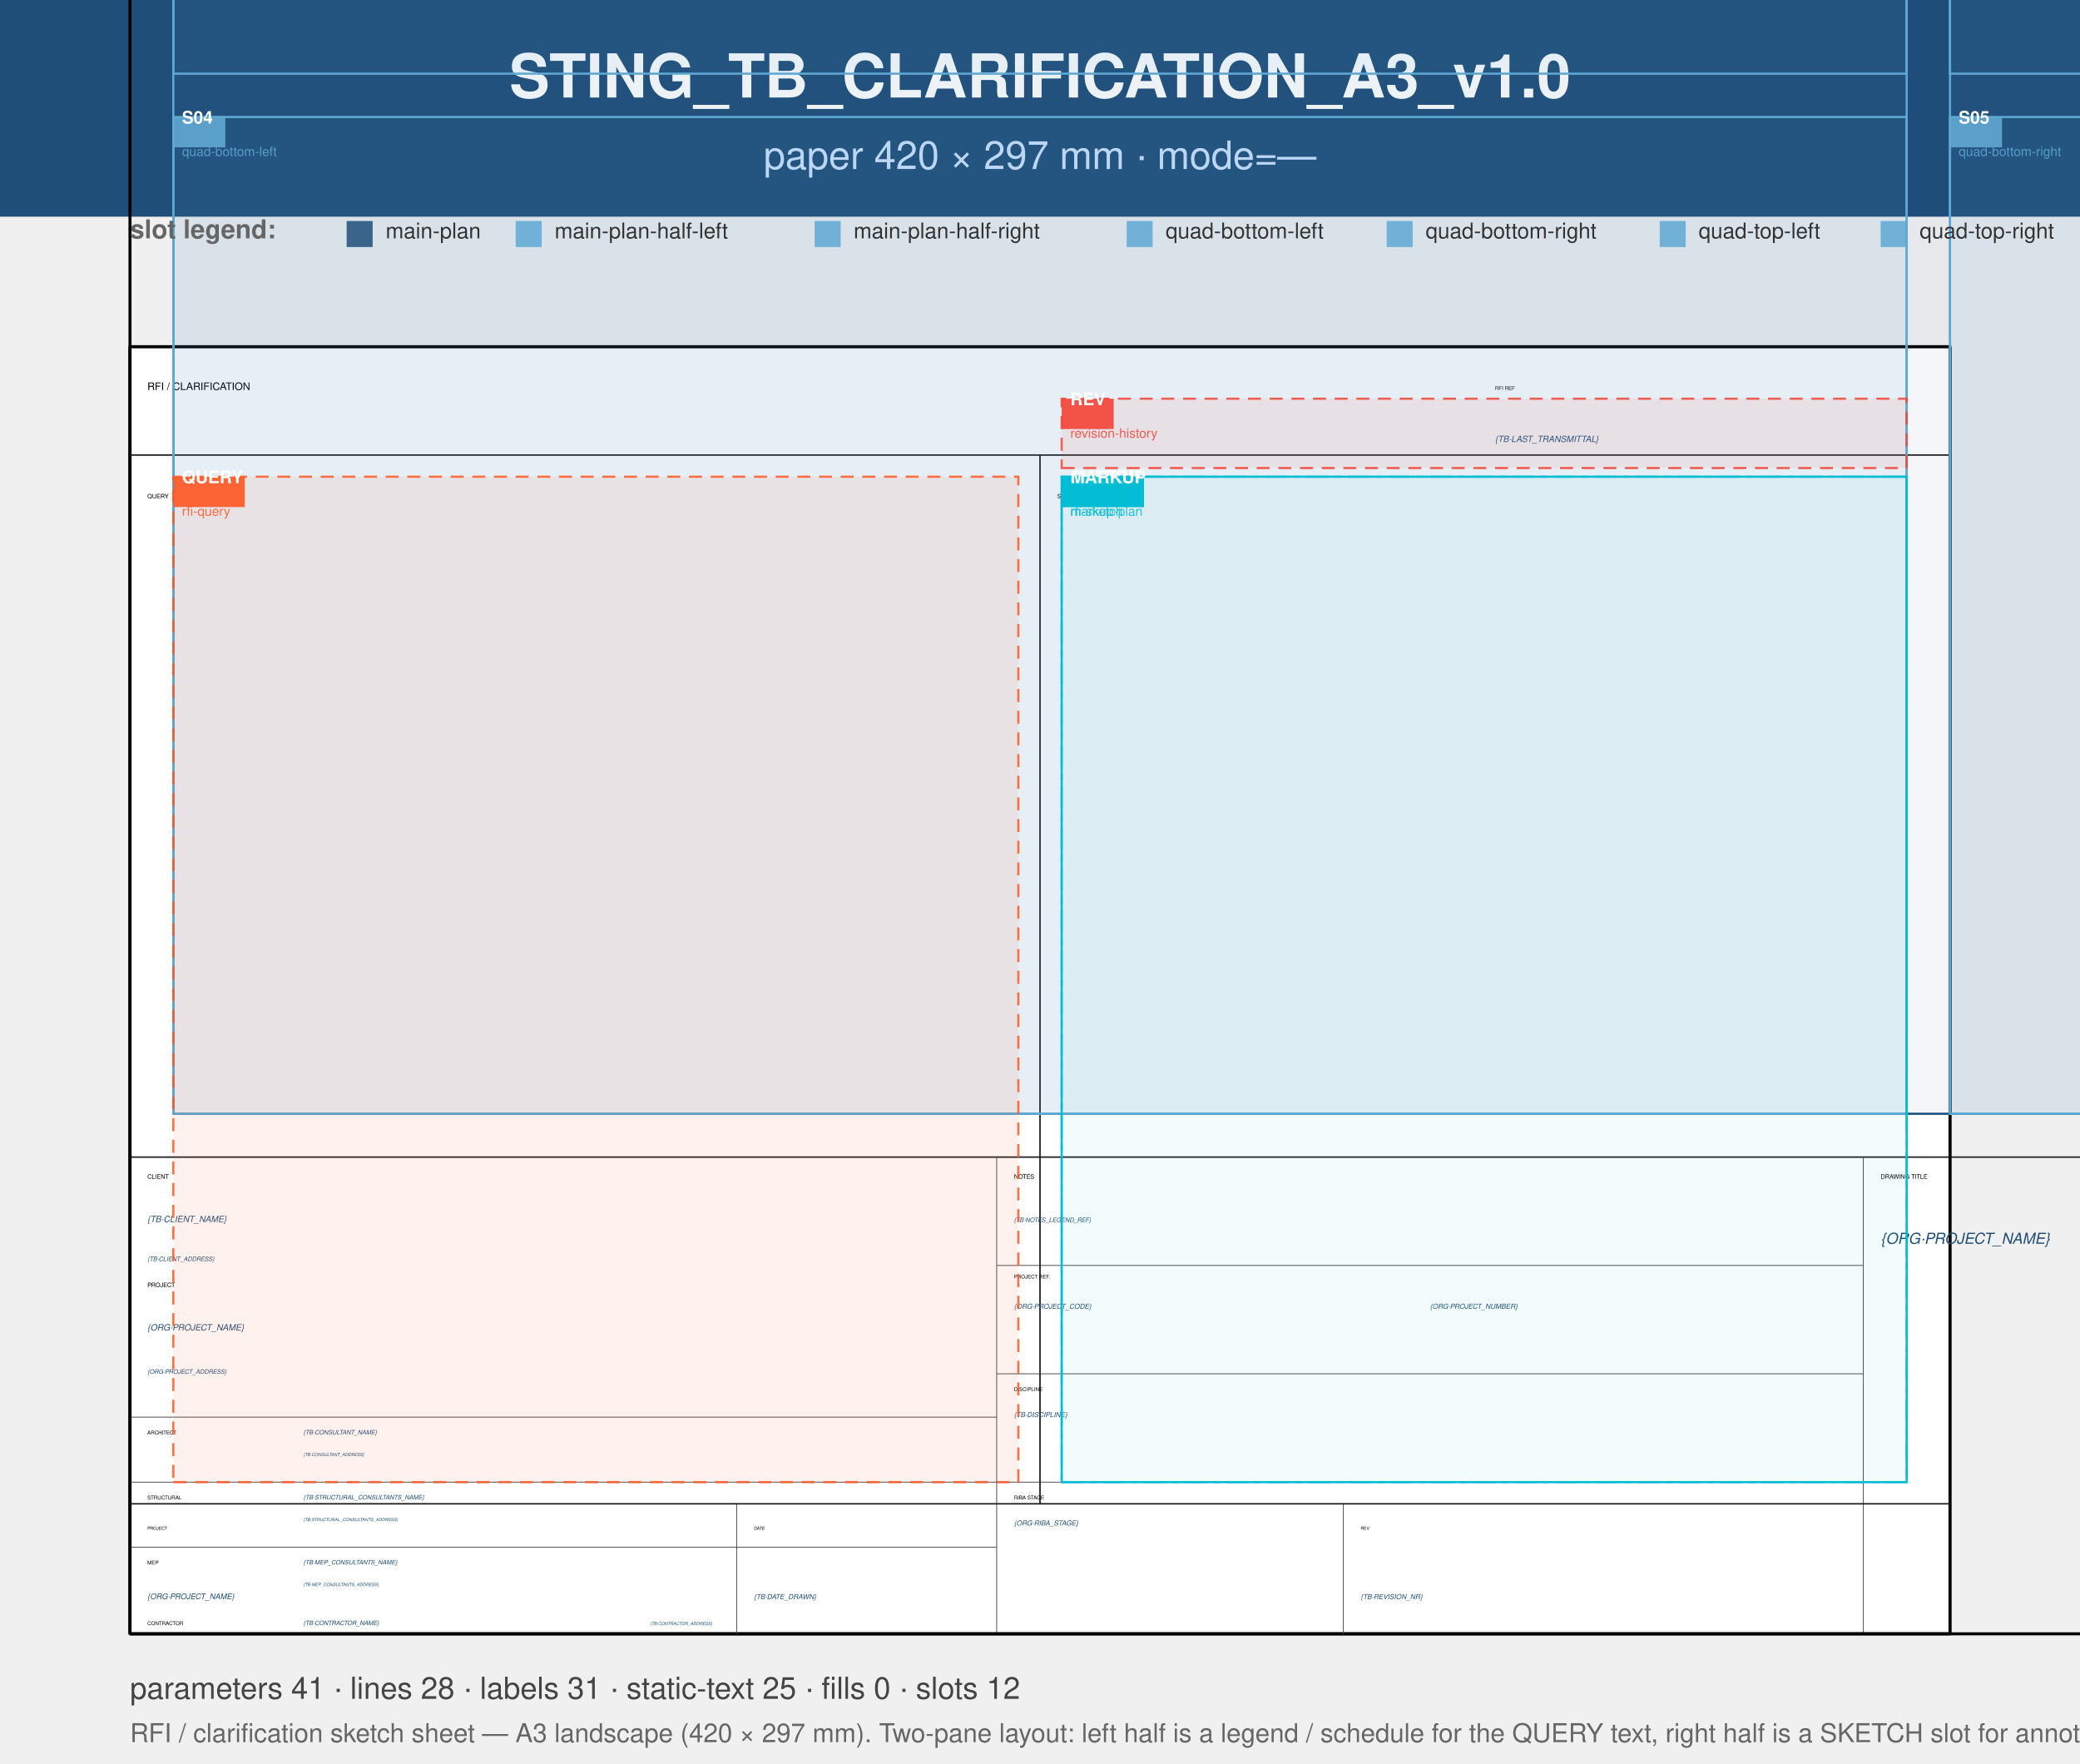
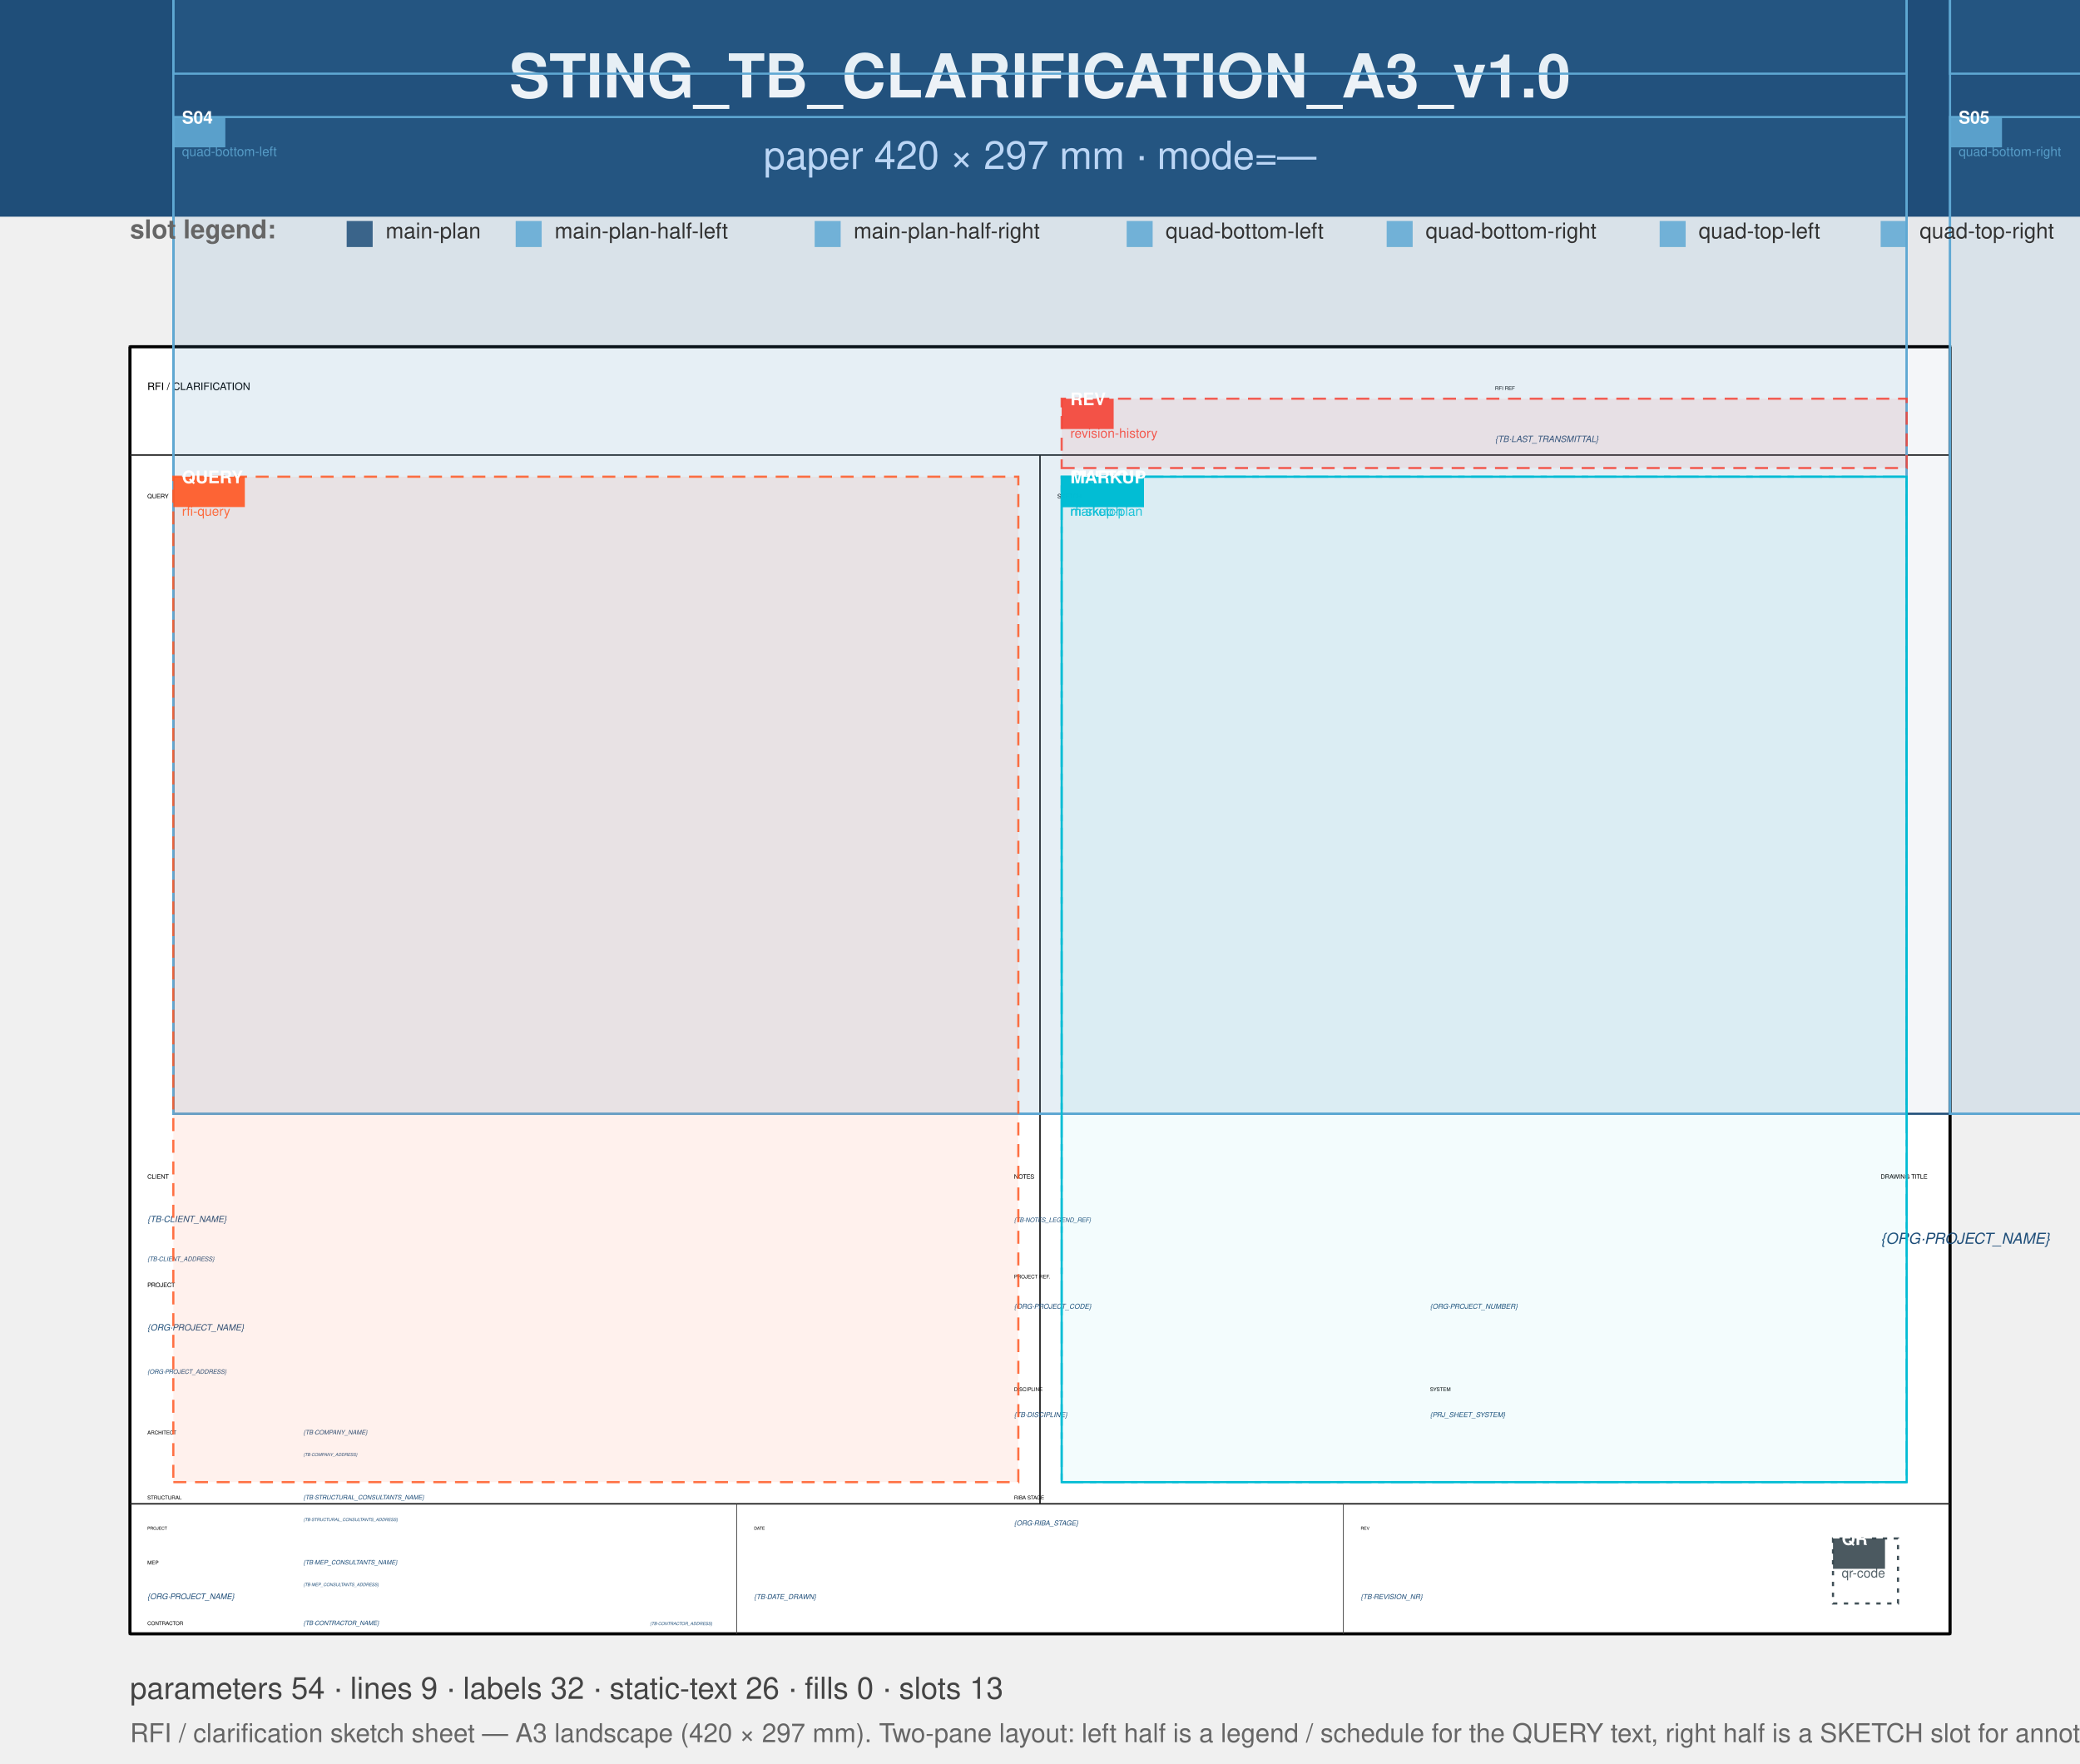
<svg xmlns="http://www.w3.org/2000/svg" viewBox="0 0 480 407" width="480mm" height="407mm" style="background:#fafafa;font-family:Helvetica,Arial,sans-serif;">
  <rect x="0" y="0" width="480" height="50" fill="#1F4E79" />
  <text x="240.0" y="22.5" text-anchor="middle" fill="#fff" font-size="14" font-weight="bold">STING_TB_CLARIFICATION_A3_v1.0</text>
  <text x="240.0" y="39.0" text-anchor="middle" fill="#cfe2ff" font-size="9">paper 420 × 297 mm   ·   mode=—</text>
  <g transform="translate(30,377) scale(1,-1)">
    <rect x="0" y="0" width="420" height="297" fill="#ffffff" stroke="#1a1a1a" stroke-width="0.6" />
-     <line x1="0" y1="0" x2="841" y2="0" stroke="#000" stroke-width="0.7" />
-     <line x1="841" y1="0" x2="841" y2="594" stroke="#000" stroke-width="0.7" />
-     <line x1="841" y1="594" x2="0" y2="594" stroke="#000" stroke-width="0.7" />
-     <line x1="0" y1="594" x2="0" y2="0" stroke="#000" stroke-width="0.7" />
-     <line x1="0" y1="110" x2="841" y2="110" stroke="#222" stroke-width="0.35" />
-     <line x1="200" y1="0" x2="200" y2="110" stroke="#444" stroke-width="0.18" />
-     <line x1="400" y1="0" x2="400" y2="110" stroke="#444" stroke-width="0.18" />
-     <line x1="620" y1="0" x2="620" y2="110" stroke="#444" stroke-width="0.18" />
-     <line x1="820" y1="0" x2="820" y2="110" stroke="#444" stroke-width="0.18" />
-     <line x1="0" y1="50" x2="200" y2="50" stroke="#444" stroke-width="0.18" />
-     <line x1="0" y1="35" x2="200" y2="35" stroke="#444" stroke-width="0.18" />
-     <line x1="0" y1="20" x2="200" y2="20" stroke="#444" stroke-width="0.18" />
-     <line x1="200" y1="85" x2="400" y2="85" stroke="#444" stroke-width="0.18" />
-     <line x1="200" y1="60" x2="400" y2="60" stroke="#444" stroke-width="0.18" />
-     <line x1="200" y1="35" x2="400" y2="35" stroke="#444" stroke-width="0.18" />
-     <line x1="620" y1="90" x2="820" y2="90" stroke="#444" stroke-width="0.18" />
-     <line x1="620" y1="72" x2="820" y2="72" stroke="#444" stroke-width="0.18" />
-     <line x1="680" y1="72" x2="680" y2="110" stroke="#444" stroke-width="0.18" />
-     <line x1="750" y1="72" x2="750" y2="110" stroke="#444" stroke-width="0.18" />
    <line x1="0" y1="0" x2="420" y2="0" stroke="#000" stroke-width="0.7" />
    <line x1="420" y1="0" x2="420" y2="297" stroke="#000" stroke-width="0.7" />
    <line x1="420" y1="297" x2="0" y2="297" stroke="#000" stroke-width="0.7" />
    <line x1="0" y1="297" x2="0" y2="0" stroke="#000" stroke-width="0.7" />
    <line x1="0" y1="272" x2="420" y2="272" stroke="#222" stroke-width="0.35" />
    <line x1="210.0" y1="30" x2="210.0" y2="272" stroke="#222" stroke-width="0.35" />
    <line x1="0" y1="30" x2="420" y2="30" stroke="#222" stroke-width="0.35" />
    <line x1="140.0" y1="0" x2="140.0" y2="30" stroke="#444" stroke-width="0.18" />
    <line x1="280.0" y1="0" x2="280.0" y2="30" stroke="#444" stroke-width="0.18" />
    <g transform="translate(4,105) scale(1,-1)">
      <text x="0" y="0" font-size="1.4" text-anchor="start" fill="#000">CLIENT</text>
    </g>
    <g transform="translate(4,80) scale(1,-1)">
      <text x="0" y="0" font-size="1.4" text-anchor="start" fill="#000">PROJECT</text>
    </g>
    <g transform="translate(4,46) scale(1,-1)">
      <text x="0" y="0" font-size="1.2" text-anchor="start" fill="#000">ARCHITECT</text>
    </g>
    <g transform="translate(4,31) scale(1,-1)">
      <text x="0" y="0" font-size="1.2" text-anchor="start" fill="#000">STRUCTURAL</text>
    </g>
    <g transform="translate(4,16) scale(1,-1)">
      <text x="0" y="0" font-size="1.2" text-anchor="start" fill="#000">MEP</text>
    </g>
    <g transform="translate(4,2) scale(1,-1)">
      <text x="0" y="0" font-size="1.2" text-anchor="start" fill="#000">CONTRACTOR</text>
    </g>
    <g transform="translate(204,105) scale(1,-1)">
      <text x="0" y="0" font-size="1.4" text-anchor="start" fill="#000">NOTES</text>
    </g>
    <g transform="translate(404,105) scale(1,-1)">
      <text x="0" y="0" font-size="1.4" text-anchor="start" fill="#000">DRAWING TITLE</text>
    </g>
    <g transform="translate(204,82) scale(1,-1)">
      <text x="0" y="0" font-size="1.2" text-anchor="start" fill="#000">PROJECT REF.</text>
    </g>
    <g transform="translate(204,56) scale(1,-1)">
      <text x="0" y="0" font-size="1.2" text-anchor="start" fill="#000">DISCIPLINE</text>
    </g>
    <g transform="translate(204,31) scale(1,-1)">
      <text x="0" y="0" font-size="1.2" text-anchor="start" fill="#000">RIBA STAGE</text>
    </g>
    <g transform="translate(624,105) scale(1,-1)">
      <text x="0" y="0" font-size="1.2" text-anchor="start" fill="#000">DATE</text>
    </g>
    <g transform="translate(684,105) scale(1,-1)">
      <text x="0" y="0" font-size="1.2" text-anchor="start" fill="#000">PAPER</text>
    </g>
    <g transform="translate(754,105) scale(1,-1)">
      <text x="0" y="0" font-size="1.2" text-anchor="start" fill="#000">SCALE</text>
    </g>
    <g transform="translate(624,87) scale(1,-1)">
      <text x="0" y="0" font-size="1.2" text-anchor="start" fill="#000">DRAWN BY</text>
    </g>
    <g transform="translate(684,87) scale(1,-1)">
      <text x="0" y="0" font-size="1.2" text-anchor="start" fill="#000">CHECKED BY</text>
    </g>
    <g transform="translate(754,87) scale(1,-1)">
      <text x="0" y="0" font-size="1.2" text-anchor="start" fill="#000">APPROVED BY</text>
    </g>
    <g transform="translate(624,69) scale(1,-1)">
      <text x="0" y="0" font-size="1.0" text-anchor="start" fill="#000">DATES</text>
    </g>
+     <g transform="translate(300,56) scale(1,-1)">
+       <text x="0" y="0" font-size="1.2" text-anchor="start" fill="#000">SYSTEM</text>
+     </g>
    <g transform="translate(4,287) scale(1,-1)">
      <text x="0" y="0" font-size="2.4" text-anchor="start" fill="#000">RFI / CLARIFICATION</text>
    </g>
    <g transform="translate(315.0,287) scale(1,-1)">
      <text x="0" y="0" font-size="1.2" text-anchor="start" fill="#000">RFI REF</text>
    </g>
    <g transform="translate(4,262) scale(1,-1)">
      <text x="0" y="0" font-size="1.4" text-anchor="start" fill="#000">QUERY</text>
    </g>
    <g transform="translate(214.0,262) scale(1,-1)">
      <text x="0" y="0" font-size="1.4" text-anchor="start" fill="#000">SKETCH</text>
    </g>
    <g transform="translate(4,24) scale(1,-1)">
      <text x="0" y="0" font-size="1.0" text-anchor="start" fill="#000">PROJECT</text>
    </g>
    <g transform="translate(144.0,24) scale(1,-1)">
      <text x="0" y="0" font-size="1.0" text-anchor="start" fill="#000">DATE</text>
    </g>
    <g transform="translate(284.0,24) scale(1,-1)">
      <text x="0" y="0" font-size="1.0" text-anchor="start" fill="#000">REV</text>
    </g>
    <g transform="translate(4,95) scale(1,-1)">
      <text x="0" y="0" font-size="2.0" text-anchor="start" fill="#1F4E79" font-style="italic">{TB·CLIENT_NAME}</text>
    </g>
    <g transform="translate(4,86) scale(1,-1)">
      <text x="0" y="0" font-size="1.4" text-anchor="start" fill="#1F4E79" font-style="italic">{TB·CLIENT_ADDRESS}</text>
    </g>
    <g transform="translate(4,70) scale(1,-1)">
      <text x="0" y="0" font-size="2.0" text-anchor="start" fill="#1F4E79" font-style="italic">{ORG·PROJECT_NAME}</text>
    </g>
    <g transform="translate(4,60) scale(1,-1)">
      <text x="0" y="0" font-size="1.4" text-anchor="start" fill="#1F4E79" font-style="italic">{ORG·PROJECT_ADDRESS}</text>
    </g>
    <g transform="translate(40,46) scale(1,-1)">
-       <text x="0" y="0" font-size="1.4" text-anchor="start" fill="#1F4E79" font-style="italic">{TB·CONSULTANT_NAME}</text>
+       <text x="0" y="0" font-size="1.4" text-anchor="start" fill="#1F4E79" font-style="italic">{TB·COMPANY_NAME}</text>
    </g>
    <g transform="translate(40,41) scale(1,-1)">
-       <text x="0" y="0" font-size="1.0" text-anchor="start" fill="#1F4E79" font-style="italic">{TB·CONSULTANT_ADDRESS}</text>
+       <text x="0" y="0" font-size="1.0" text-anchor="start" fill="#1F4E79" font-style="italic">{TB·COMPANY_ADDRESS}</text>
    </g>
    <g transform="translate(40,31) scale(1,-1)">
      <text x="0" y="0" font-size="1.4" text-anchor="start" fill="#1F4E79" font-style="italic">{TB·STRUCTURAL_CONSULTANTS_NAME}</text>
    </g>
    <g transform="translate(40,26) scale(1,-1)">
      <text x="0" y="0" font-size="1.0" text-anchor="start" fill="#1F4E79" font-style="italic">{TB·STRUCTURAL_CONSULTANTS_ADDRESS}</text>
    </g>
    <g transform="translate(40,16) scale(1,-1)">
      <text x="0" y="0" font-size="1.4" text-anchor="start" fill="#1F4E79" font-style="italic">{TB·MEP_CONSULTANTS_NAME}</text>
    </g>
    <g transform="translate(40,11) scale(1,-1)">
      <text x="0" y="0" font-size="1.0" text-anchor="start" fill="#1F4E79" font-style="italic">{TB·MEP_CONSULTANTS_ADDRESS}</text>
    </g>
    <g transform="translate(40,2) scale(1,-1)">
      <text x="0" y="0" font-size="1.4" text-anchor="start" fill="#1F4E79" font-style="italic">{TB·CONTRACTOR_NAME}</text>
    </g>
    <g transform="translate(120,2) scale(1,-1)">
      <text x="0" y="0" font-size="1.0" text-anchor="start" fill="#1F4E79" font-style="italic">{TB·CONTRACTOR_ADDRESS}</text>
    </g>
    <g transform="translate(204,75) scale(1,-1)">
      <text x="0" y="0" font-size="1.6" text-anchor="start" fill="#1F4E79" font-style="italic">{ORG·PROJECT_CODE}</text>
    </g>
    <g transform="translate(300,75) scale(1,-1)">
      <text x="0" y="0" font-size="1.6" text-anchor="start" fill="#1F4E79" font-style="italic">{ORG·PROJECT_NUMBER}</text>
    </g>
    <g transform="translate(204,50) scale(1,-1)">
      <text x="0" y="0" font-size="1.6" text-anchor="start" fill="#1F4E79" font-style="italic">{TB·DISCIPLINE}</text>
    </g>
    <g transform="translate(204,25) scale(1,-1)">
      <text x="0" y="0" font-size="1.6" text-anchor="start" fill="#1F4E79" font-style="italic">{ORG·RIBA_STAGE}</text>
    </g>
    <g transform="translate(204,95) scale(1,-1)">
      <text x="0" y="0" font-size="1.4" text-anchor="start" fill="#1F4E79" font-style="italic">{TB·NOTES_LEGEND_REF}</text>
    </g>
    <g transform="translate(404,90) scale(1,-1)">
      <text x="0" y="0" font-size="3.5" text-anchor="start" fill="#1F4E79" font-style="italic">{ORG·PROJECT_NAME}</text>
    </g>
    <g transform="translate(624,96) scale(1,-1)">
      <text x="0" y="0" font-size="1.4" text-anchor="start" fill="#1F4E79" font-style="italic">{TB·DATE_DRAWN}</text>
    </g>
    <g transform="translate(684,96) scale(1,-1)">
      <text x="0" y="0" font-size="1.4" text-anchor="start" fill="#1F4E79" font-style="italic">{TB·PAPER_SZ}</text>
    </g>
    <g transform="translate(754,96) scale(1,-1)">
      <text x="0" y="0" font-size="1.4" text-anchor="start" fill="#1F4E79" font-style="italic">{TB·SCALE_OVERRIDE}</text>
    </g>
    <g transform="translate(624,78) scale(1,-1)">
      <text x="0" y="0" font-size="1.4" text-anchor="start" fill="#1F4E79" font-style="italic">{TB·DRAWN_BY}</text>
    </g>
    <g transform="translate(684,78) scale(1,-1)">
      <text x="0" y="0" font-size="1.4" text-anchor="start" fill="#1F4E79" font-style="italic">{TB·CHECKED_BY}</text>
    </g>
    <g transform="translate(754,78) scale(1,-1)">
      <text x="0" y="0" font-size="1.4" text-anchor="start" fill="#1F4E79" font-style="italic">{TB·APVD_BY}</text>
    </g>
    <g transform="translate(624,64) scale(1,-1)">
      <text x="0" y="0" font-size="1.0" text-anchor="start" fill="#1F4E79" font-style="italic">{TB·DATE_DRAWN}</text>
    </g>
    <g transform="translate(684,64) scale(1,-1)">
      <text x="0" y="0" font-size="1.0" text-anchor="start" fill="#1F4E79" font-style="italic">{TB·DATE_CHECKED}</text>
    </g>
    <g transform="translate(754,64) scale(1,-1)">
      <text x="0" y="0" font-size="1.0" text-anchor="start" fill="#1F4E79" font-style="italic">{TB·DATE_APVD}</text>
+     </g>
+     <g transform="translate(300,50) scale(1,-1)">
+       <text x="0" y="0" font-size="1.6" text-anchor="start" fill="#1F4E79" font-style="italic">{PRJ_SHEET_SYSTEM}</text>
    </g>
    <g transform="translate(315.0,275) scale(1,-1)">
      <text x="0" y="0" font-size="2.0" text-anchor="start" fill="#1F4E79" font-style="italic">{TB·LAST_TRANSMITTAL}</text>
    </g>
    <g transform="translate(4,8) scale(1,-1)">
      <text x="0" y="0" font-size="1.8" text-anchor="start" fill="#1F4E79" font-style="italic">{ORG·PROJECT_NAME}</text>
    </g>
    <g transform="translate(144.0,8) scale(1,-1)">
      <text x="0" y="0" font-size="1.6" text-anchor="start" fill="#1F4E79" font-style="italic">{TB·DATE_DRAWN}</text>
    </g>
    <g transform="translate(284.0,8) scale(1,-1)">
      <text x="0" y="0" font-size="1.6" text-anchor="start" fill="#1F4E79" font-style="italic">{TB·REVISION_NR}</text>
    </g>
    <rect x="10" y="120" width="810" height="470" fill="#1F4E79" fill-opacity="0.05" stroke="#1F4E79" stroke-width="0.5" stroke-dasharray="" opacity="1.0" />
    <rect x="10" y="583" width="12" height="7" fill="#1F4E79" opacity="0.9" />
    <g transform="translate(12,588.5) scale(1,-1)">
      <text x="0" y="0" font-size="4" font-weight="bold" fill="#fff">S01</text>
    </g>
    <g transform="translate(12,581) scale(1,-1)">
      <text x="0" y="0" font-size="3" fill="#1F4E79" opacity="0.85">main-plan</text>
    </g>
    <rect x="10" y="120" width="400" height="470" fill="#5fa8d3" fill-opacity="0.05" stroke="#5fa8d3" stroke-width="0.5" stroke-dasharray="" opacity="1.0" />
    <rect x="10" y="583" width="12" height="7" fill="#5fa8d3" opacity="0.9" />
    <g transform="translate(12,588.5) scale(1,-1)">
      <text x="0" y="0" font-size="4" font-weight="bold" fill="#fff">S02</text>
    </g>
    <g transform="translate(12,581) scale(1,-1)">
      <text x="0" y="0" font-size="3" fill="#5fa8d3" opacity="0.85">main-plan-half-left</text>
    </g>
    <rect x="420" y="120" width="400" height="470" fill="#5fa8d3" fill-opacity="0.05" stroke="#5fa8d3" stroke-width="0.5" stroke-dasharray="" opacity="1.0" />
    <rect x="420" y="583" width="12" height="7" fill="#5fa8d3" opacity="0.9" />
    <g transform="translate(422,588.5) scale(1,-1)">
      <text x="0" y="0" font-size="4" font-weight="bold" fill="#fff">S03</text>
    </g>
    <g transform="translate(422,581) scale(1,-1)">
      <text x="0" y="0" font-size="3" fill="#5fa8d3" opacity="0.85">main-plan-half-right</text>
    </g>
    <rect x="10" y="120" width="400" height="230" fill="#5fa8d3" fill-opacity="0.05" stroke="#5fa8d3" stroke-width="0.5" stroke-dasharray="" opacity="1.0" />
    <rect x="10" y="343" width="12" height="7" fill="#5fa8d3" opacity="0.9" />
    <g transform="translate(12,348.5) scale(1,-1)">
      <text x="0" y="0" font-size="4" font-weight="bold" fill="#fff">S04</text>
    </g>
    <g transform="translate(12,341) scale(1,-1)">
      <text x="0" y="0" font-size="3" fill="#5fa8d3" opacity="0.85">quad-bottom-left</text>
    </g>
    <rect x="420" y="120" width="400" height="230" fill="#5fa8d3" fill-opacity="0.05" stroke="#5fa8d3" stroke-width="0.5" stroke-dasharray="" opacity="1.0" />
    <rect x="420" y="343" width="12" height="7" fill="#5fa8d3" opacity="0.9" />
    <g transform="translate(422,348.5) scale(1,-1)">
      <text x="0" y="0" font-size="4" font-weight="bold" fill="#fff">S05</text>
    </g>
    <g transform="translate(422,341) scale(1,-1)">
      <text x="0" y="0" font-size="3" fill="#5fa8d3" opacity="0.85">quad-bottom-right</text>
    </g>
    <rect x="10" y="360" width="400" height="230" fill="#5fa8d3" fill-opacity="0.05" stroke="#5fa8d3" stroke-width="0.5" stroke-dasharray="" opacity="1.0" />
    <rect x="10" y="583" width="12" height="7" fill="#5fa8d3" opacity="0.9" />
    <g transform="translate(12,588.5) scale(1,-1)">
      <text x="0" y="0" font-size="4" font-weight="bold" fill="#fff">S06</text>
    </g>
    <g transform="translate(12,581) scale(1,-1)">
      <text x="0" y="0" font-size="3" fill="#5fa8d3" opacity="0.85">quad-top-left</text>
    </g>
    <rect x="420" y="360" width="400" height="230" fill="#5fa8d3" fill-opacity="0.05" stroke="#5fa8d3" stroke-width="0.5" stroke-dasharray="" opacity="1.0" />
    <rect x="420" y="583" width="12" height="7" fill="#5fa8d3" opacity="0.9" />
    <g transform="translate(422,588.5) scale(1,-1)">
      <text x="0" y="0" font-size="4" font-weight="bold" fill="#fff">S07</text>
    </g>
    <g transform="translate(422,581) scale(1,-1)">
      <text x="0" y="0" font-size="3" fill="#5fa8d3" opacity="0.85">quad-top-right</text>
    </g>
    <rect x="690" y="130" width="120" height="100" fill="#4CAF50" fill-opacity="0.05" stroke="#4CAF50" stroke-width="0.5" stroke-dasharray="" opacity="1.0" />
    <rect x="690" y="223" width="12" height="7" fill="#4CAF50" opacity="0.9" />
    <g transform="translate(692,228.5) scale(1,-1)">
      <text x="0" y="0" font-size="4" font-weight="bold" fill="#fff">KP</text>
    </g>
    <g transform="translate(692,221) scale(1,-1)">
      <text x="0" y="0" font-size="3" fill="#4CAF50" opacity="0.85">key-plan</text>
    </g>
    <rect x="215.0" y="35" width="195.0" height="232" fill="#00BCD4" fill-opacity="0.05" stroke="#00BCD4" stroke-width="0.5" stroke-dasharray="" opacity="1.0" />
    <rect x="215.0" y="260" width="19.0" height="7" fill="#00BCD4" opacity="0.9" />
    <g transform="translate(217.0,265.5) scale(1,-1)">
      <text x="0" y="0" font-size="4" font-weight="bold" fill="#fff">SKETCH</text>
    </g>
    <g transform="translate(217.0,258) scale(1,-1)">
      <text x="0" y="0" font-size="3" fill="#00BCD4" opacity="0.85">rfi-sketch</text>
    </g>
    <rect x="10" y="35" width="195.0" height="232" fill="#FF5722" fill-opacity="0.10" stroke="#FF5722" stroke-width="0.5" stroke-dasharray="3,2" opacity="0.85" />
    <rect x="10" y="260" width="16.5" height="7" fill="#FF5722" opacity="0.9" />
    <g transform="translate(12,265.5) scale(1,-1)">
      <text x="0" y="0" font-size="4" font-weight="bold" fill="#fff">QUERY</text>
    </g>
    <g transform="translate(12,258) scale(1,-1)">
      <text x="0" y="0" font-size="3" fill="#FF5722" opacity="0.85">rfi-query</text>
    </g>
    <rect x="215.0" y="269" width="195.0" height="16" fill="#F44336" fill-opacity="0.10" stroke="#F44336" stroke-width="0.5" stroke-dasharray="3,2" opacity="0.85" />
    <rect x="215.0" y="278" width="12" height="7" fill="#F44336" opacity="0.9" />
    <g transform="translate(217.0,283.5) scale(1,-1)">
      <text x="0" y="0" font-size="4" font-weight="bold" fill="#fff">REV</text>
    </g>
    <g transform="translate(217.0,276) scale(1,-1)">
      <text x="0" y="0" font-size="3" fill="#F44336" opacity="0.85">revision-history</text>
+     </g>
+     <rect x="393" y="7" width="15" height="15" fill="#37474F" fill-opacity="0.0" stroke="#37474F" stroke-width="0.5" stroke-dasharray="1,1.5" opacity="0.95" />
+     <rect x="393" y="15" width="12" height="7" fill="#37474F" opacity="0.9" />
+     <g transform="translate(395,20.5) scale(1,-1)">
+       <text x="0" y="0" font-size="4" font-weight="bold" fill="#fff">QR</text>
+     </g>
+     <g transform="translate(395,13) scale(1,-1)">
+       <text x="0" y="0" font-size="3" fill="#37474F" opacity="0.85">qr-code</text>
    </g>
    <rect x="215.0" y="35" width="195.0" height="232" fill="#00BCD4" fill-opacity="0.0" stroke="#00BCD4" stroke-width="0.5" stroke-dasharray="5,1.5,1.5,1.5" opacity="0.65" />
    <rect x="215.0" y="260" width="19.0" height="7" fill="#00BCD4" opacity="0.9" />
    <g transform="translate(217.0,265.5) scale(1,-1)">
      <text x="0" y="0" font-size="4" font-weight="bold" fill="#fff">MARKUP</text>
    </g>
    <g transform="translate(217.0,258) scale(1,-1)">
      <text x="0" y="0" font-size="3" fill="#00BCD4" opacity="0.85">markup-plan</text>
    </g>
  </g>
  <text x="30" y="55" font-size="6" fill="#666" font-weight="bold">slot legend:</text>
  <rect x="80" y="51" width="6" height="6" fill="#1F4E79" opacity="0.85" />
  <text x="89" y="55" font-size="5" fill="#333">main-plan</text>
  <rect x="119" y="51" width="6" height="6" fill="#5fa8d3" opacity="0.85" />
  <text x="128" y="55" font-size="5" fill="#333">main-plan-half-left</text>
  <rect x="188" y="51" width="6" height="6" fill="#5fa8d3" opacity="0.85" />
  <text x="197" y="55" font-size="5" fill="#333">main-plan-half-right</text>
  <rect x="260" y="51" width="6" height="6" fill="#5fa8d3" opacity="0.85" />
  <text x="269" y="55" font-size="5" fill="#333">quad-bottom-left</text>
  <rect x="320" y="51" width="6" height="6" fill="#5fa8d3" opacity="0.85" />
  <text x="329" y="55" font-size="5" fill="#333">quad-bottom-right</text>
  <rect x="383" y="51" width="6" height="6" fill="#5fa8d3" opacity="0.85" />
  <text x="392" y="55" font-size="5" fill="#333">quad-top-left</text>
  <rect x="434" y="51" width="6" height="6" fill="#5fa8d3" opacity="0.85" />
  <text x="443" y="55" font-size="5" fill="#333">quad-top-right</text>
  <rect x="488" y="51" width="6" height="6" fill="#4CAF50" opacity="0.85" />
  <text x="497" y="55" font-size="5" fill="#333">key-plan</text>
  <rect x="524" y="51" width="6" height="6" fill="#00BCD4" opacity="0.85" />
  <text x="533" y="55" font-size="5" fill="#333">rfi-sketch</text>
  <rect x="566" y="51" width="6" height="6" fill="#FF5722" opacity="0.85" />
  <text x="575" y="55" font-size="5" fill="#333">rfi-query</text>
  <rect x="605" y="51" width="6" height="6" fill="#F44336" opacity="0.85" />
  <text x="614" y="55" font-size="5" fill="#333">revision-history</text>
-   <rect x="665" y="51" width="6" height="6" fill="#00BCD4" opacity="0.85" />
-   <text x="674" y="55" font-size="5" fill="#333">markup-plan</text>
-   <text x="30" y="392.0" font-size="7" fill="#444">parameters 41  ·  lines 28  ·  labels 31  ·  static-text 25  ·  fills 0  ·  slots 12</text>
+   <rect x="665" y="51" width="6" height="6" fill="#37474F" opacity="0.85" />
+   <text x="674" y="55" font-size="5" fill="#333">qr-code</text>
+   <text x="698" y="55" font-size="5" fill="#999">+1 more</text>
+   <text x="30" y="392.0" font-size="7" fill="#444">parameters 54  ·  lines 9  ·  labels 32  ·  static-text 26  ·  fills 0  ·  slots 13</text>
  <text x="30" y="402.0" font-size="6" fill="#666">RFI / clarification sketch sheet — A3 landscape (420 × 297 mm). Two-pane layout: left half is a legend / schedule for the QUERY text, right half is a SKETCH slot for annotated plan or detail. 25 mm he…</text>
</svg>
